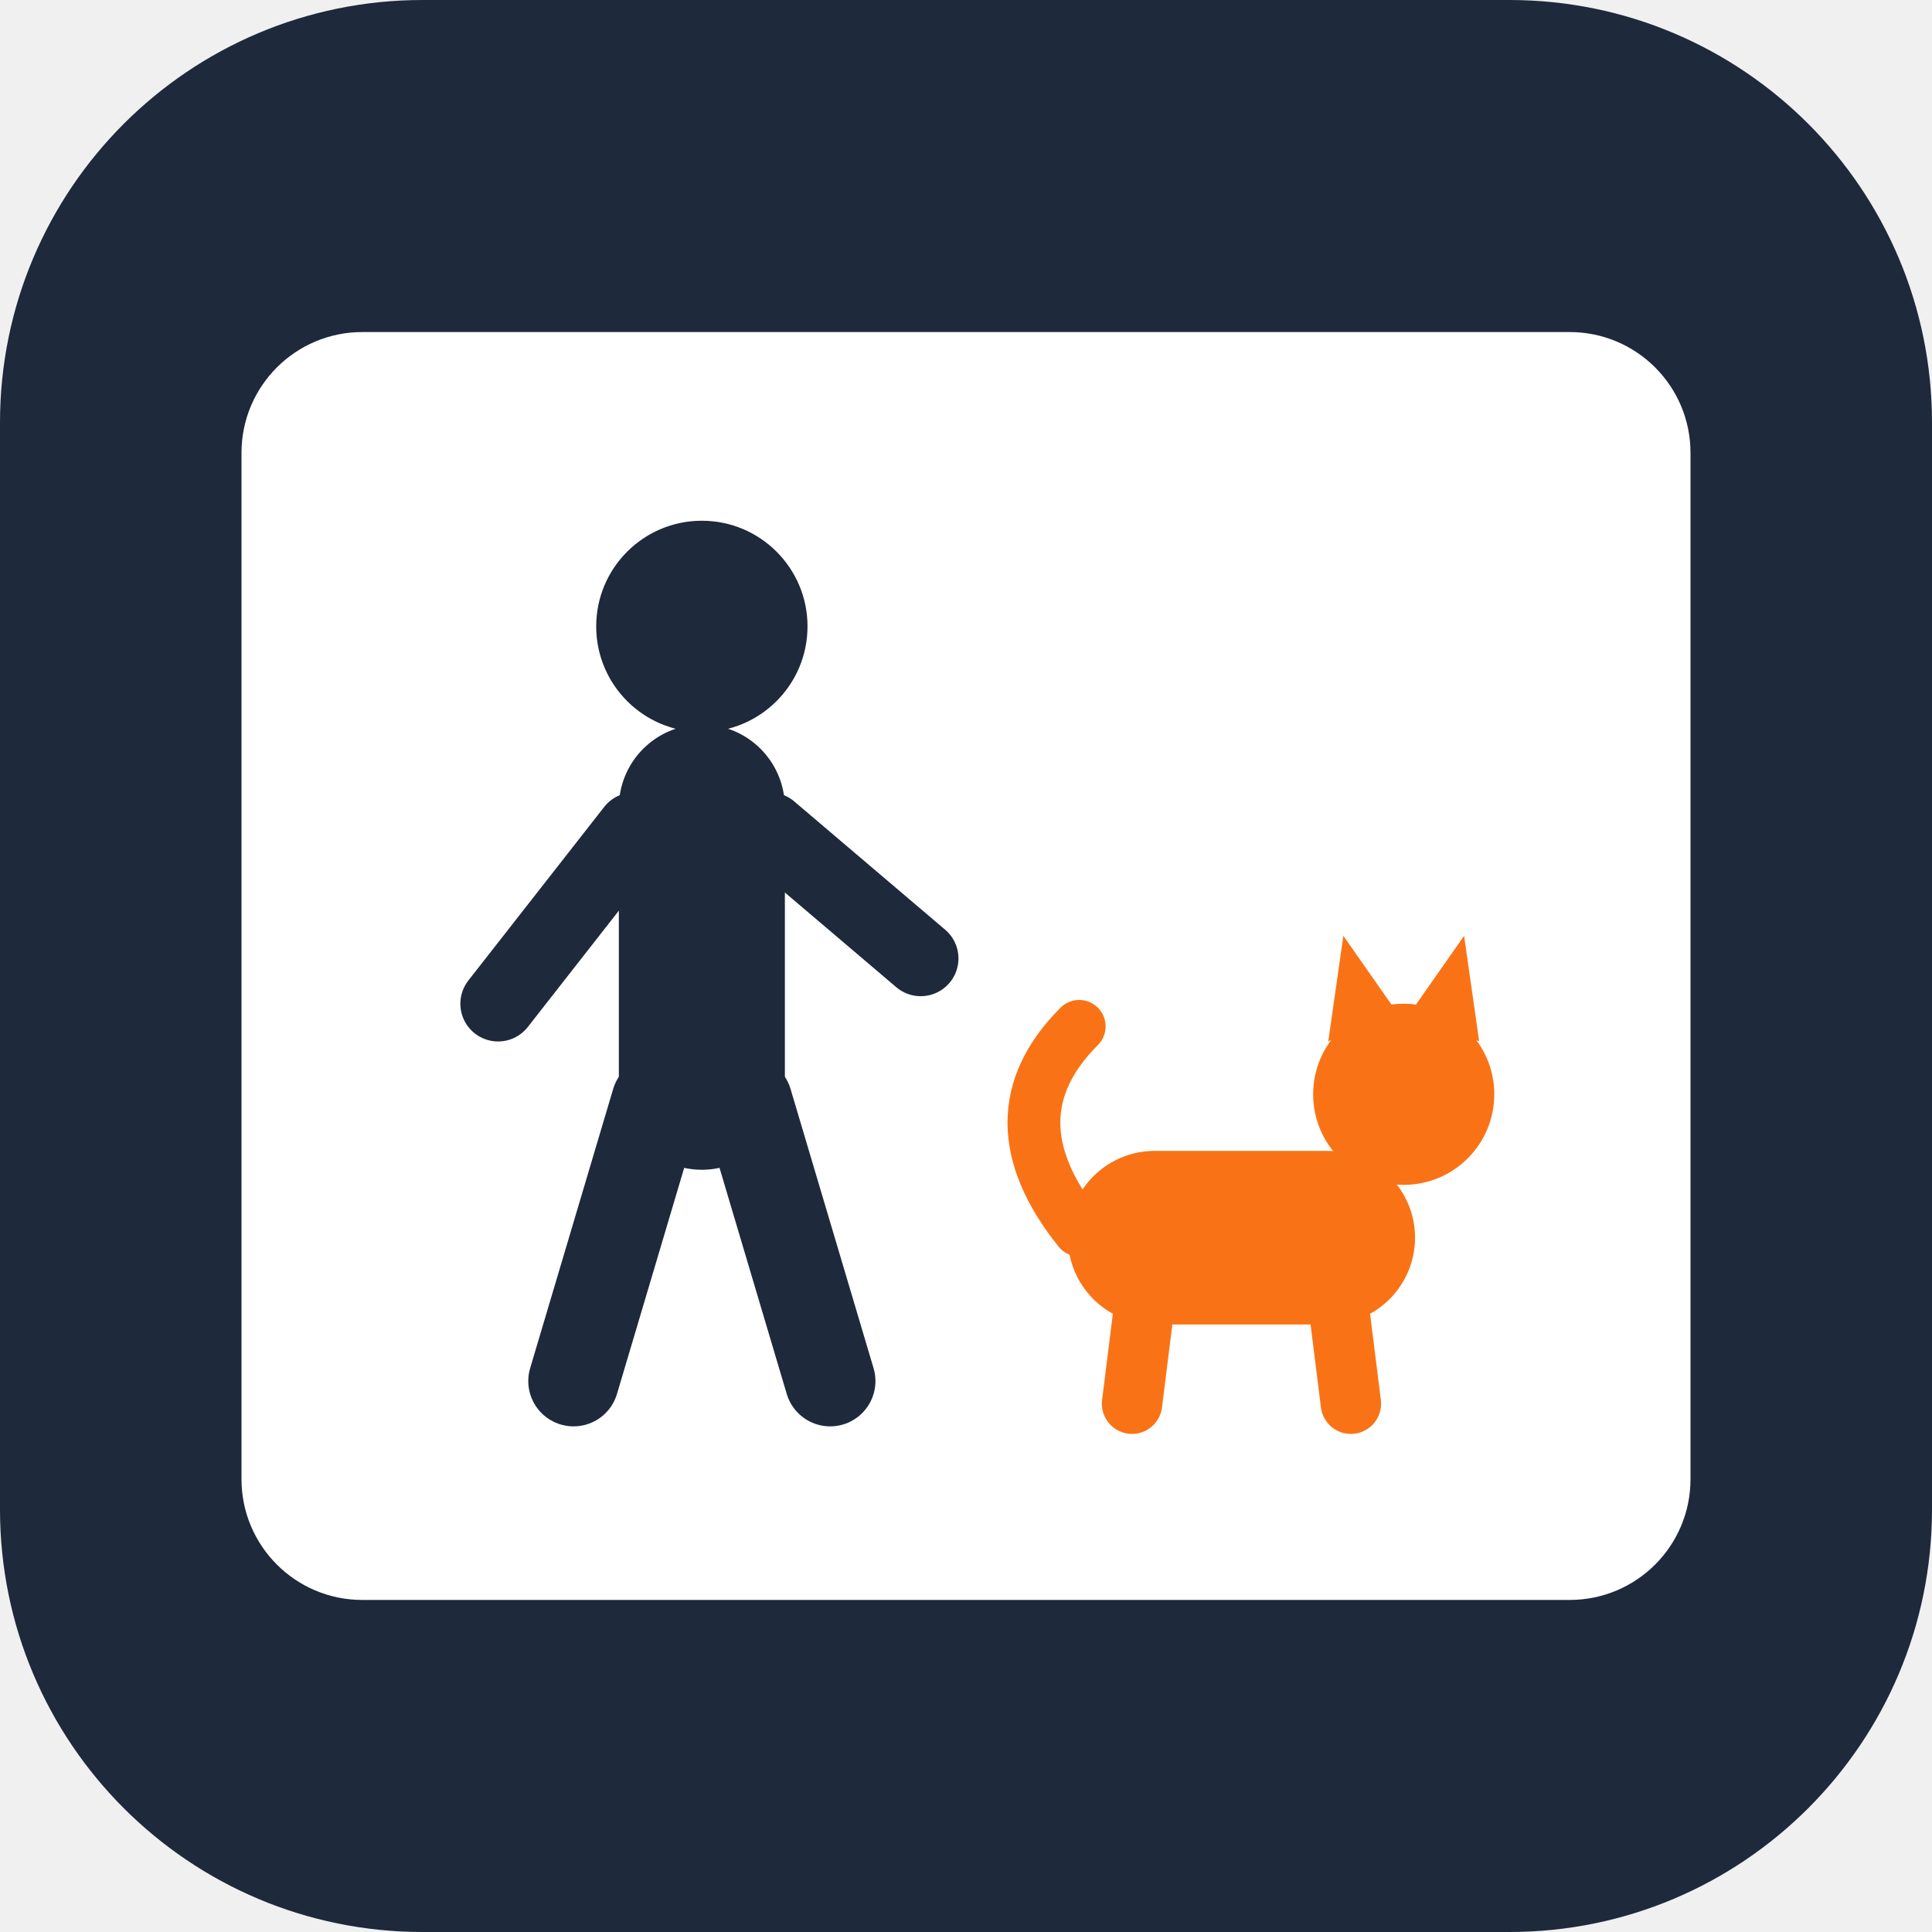
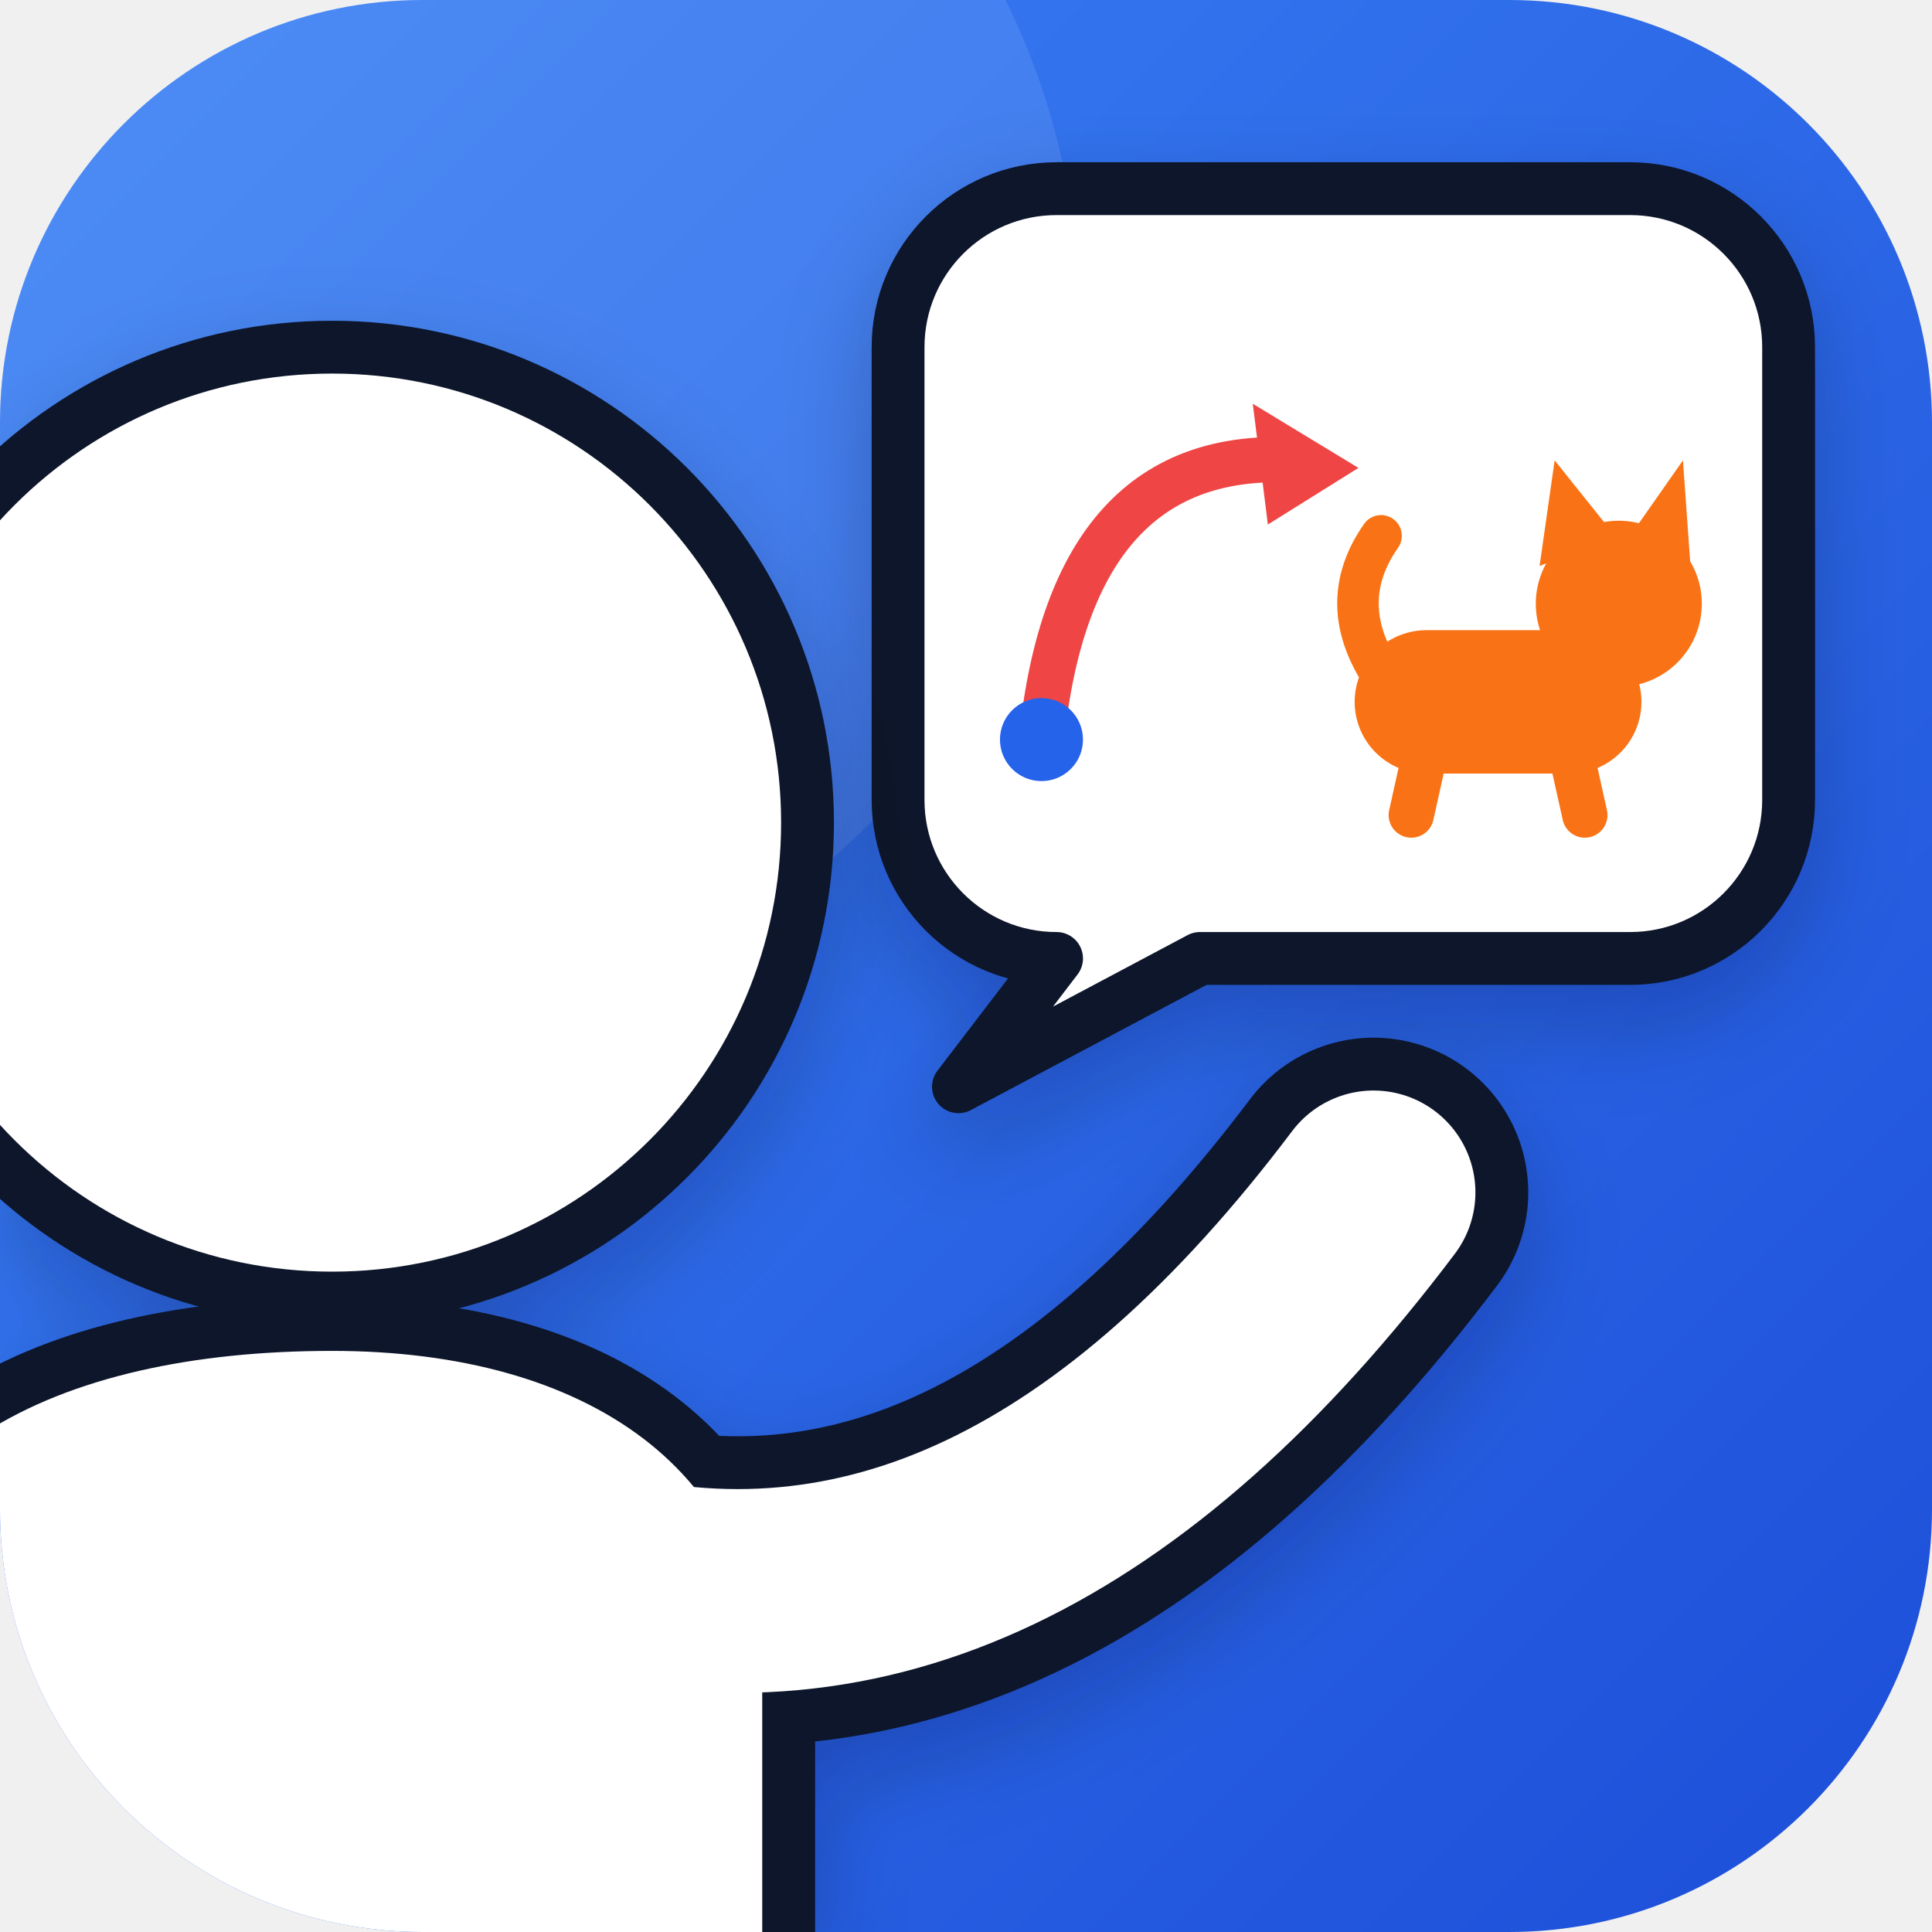
<svg xmlns="http://www.w3.org/2000/svg" viewBox="0 0 512 512">
-   <rect width="512" height="512" rx="112" fill="#1e293b" />
-   <rect x="64" y="88" width="384" height="336" rx="32" fill="#ffffff" />
-   <circle cx="186" cy="166" r="28" fill="#1e293b" />
-   <line x1="186" y1="214" x2="186" y2="288" stroke="#1e293b" stroke-width="44" stroke-linecap="round" />
-   <line x1="168" y1="220" x2="132" y2="266" stroke="#1e293b" stroke-width="20" stroke-linecap="round" />
-   <line x1="204" y1="220" x2="244" y2="254" stroke="#1e293b" stroke-width="20" stroke-linecap="round" />
-   <line x1="174" y1="292" x2="152" y2="366" stroke="#1e293b" stroke-width="24" stroke-linecap="round" />
-   <line x1="198" y1="292" x2="220" y2="366" stroke="#1e293b" stroke-width="24" stroke-linecap="round" />
-   <line x1="306" y1="328" x2="352" y2="328" stroke="#f97316" stroke-width="46" stroke-linecap="round" />
-   <circle cx="372" cy="290" r="24" fill="#f97316" />
-   <polygon points="352,276 356,248 370,268" fill="#f97316" />
-   <polygon points="374,268 388,248 392,276" fill="#f97316" />
-   <path d="M286 326 Q262 296 286 272" fill="none" stroke="#f97316" stroke-width="14" stroke-linecap="round" />
-   <line x1="304" y1="340" x2="300" y2="372" stroke="#f97316" stroke-width="16" stroke-linecap="round" />
-   <line x1="354" y1="340" x2="358" y2="372" stroke="#f97316" stroke-width="16" stroke-linecap="round" />
+   <defs>
+     <linearGradient id="bg-grad" x1="0" y1="0" x2="1" y2="1">
+       <stop offset="0%" stop-color="#3b82f6" />
+       <stop offset="100%" stop-color="#1d4ed8" />
+     </linearGradient>
+     <clipPath id="icon-clip">
+       <rect width="512" height="512" rx="112" />
+     </clipPath>
+     <filter id="soft-shadow" x="-30%" y="-30%" width="160%" height="160%">
+       <feDropShadow dx="0" dy="10" stdDeviation="12" flood-color="#0f172a" flood-opacity="0.22" />
+     </filter>
+   </defs>
+   <g clip-path="url(#icon-clip)">
+     <rect width="512" height="512" fill="url(#bg-grad)" />
+     <circle cx="96" cy="84" r="190" fill="#ffffff" opacity="0.09" />
+     <g filter="url(#soft-shadow)">
+       <path d="M280 50 H432 A42 42 0 0 1 474 92 V212 A42 42 0 0 1 432 254 H318 L254 288 L280 254 A42 42 0 0 1 238 212 V92 A42 42 0 0 1 280 50 Z" fill="#ffffff" stroke="#0f172a" stroke-width="14" stroke-linejoin="round" />
+       <path d="M276 196 Q284 118 344 122" fill="none" stroke="#ef4444" stroke-width="12" stroke-linecap="round" />
+       <polygon points="360,124 332,107 336,139" fill="#ef4444" />
+       <circle cx="276" cy="196" r="11" fill="#2563eb" />
+       <g stroke="#f97316" stroke-linecap="round" stroke-linejoin="round">
+         <path d="M370 184 Q352 162 366 142" fill="none" stroke-width="11" />
+         <line x1="378" y1="186" x2="416" y2="186" stroke-width="38" />
+         <line x1="378" y1="198" x2="374" y2="216" stroke-width="12" />
+         <line x1="416" y1="198" x2="420" y2="216" stroke-width="12" />
+         <polygon points="408,150 412,122 428,142" fill="#f97316" stroke="none" />
+         <polygon points="432,142 446,122 448,150" fill="#f97316" stroke="none" />
+         <circle cx="429" cy="160" r="22" fill="#f97316" stroke="none" />
+       </g>
+     </g>
+     <g filter="url(#soft-shadow)">
+       <g stroke="#0f172a" stroke-linecap="round" stroke-linejoin="round">
+         <path d="M-40 556 V446 C-40 386 14 358 88 358 C156 358 202 390 202 448 V556 Z" fill="#0f172a" stroke-width="28" />
+         <path d="M154 416 Q266 446 364 316" fill="none" stroke-width="82" />
+       </g>
+       <g stroke="#ffffff" stroke-linecap="round" stroke-linejoin="round">
+         <path d="M-40 556 V446 C-40 386 14 358 88 358 C156 358 202 390 202 448 V556 Z" fill="#ffffff" stroke-width="0" />
+         <path d="M154 416 Q266 446 364 316" fill="none" stroke-width="54" />
+       </g>
+       <circle cx="88" cy="218" r="126" fill="#ffffff" stroke="#0f172a" stroke-width="14" />
+     </g>
+   </g>
</svg>
